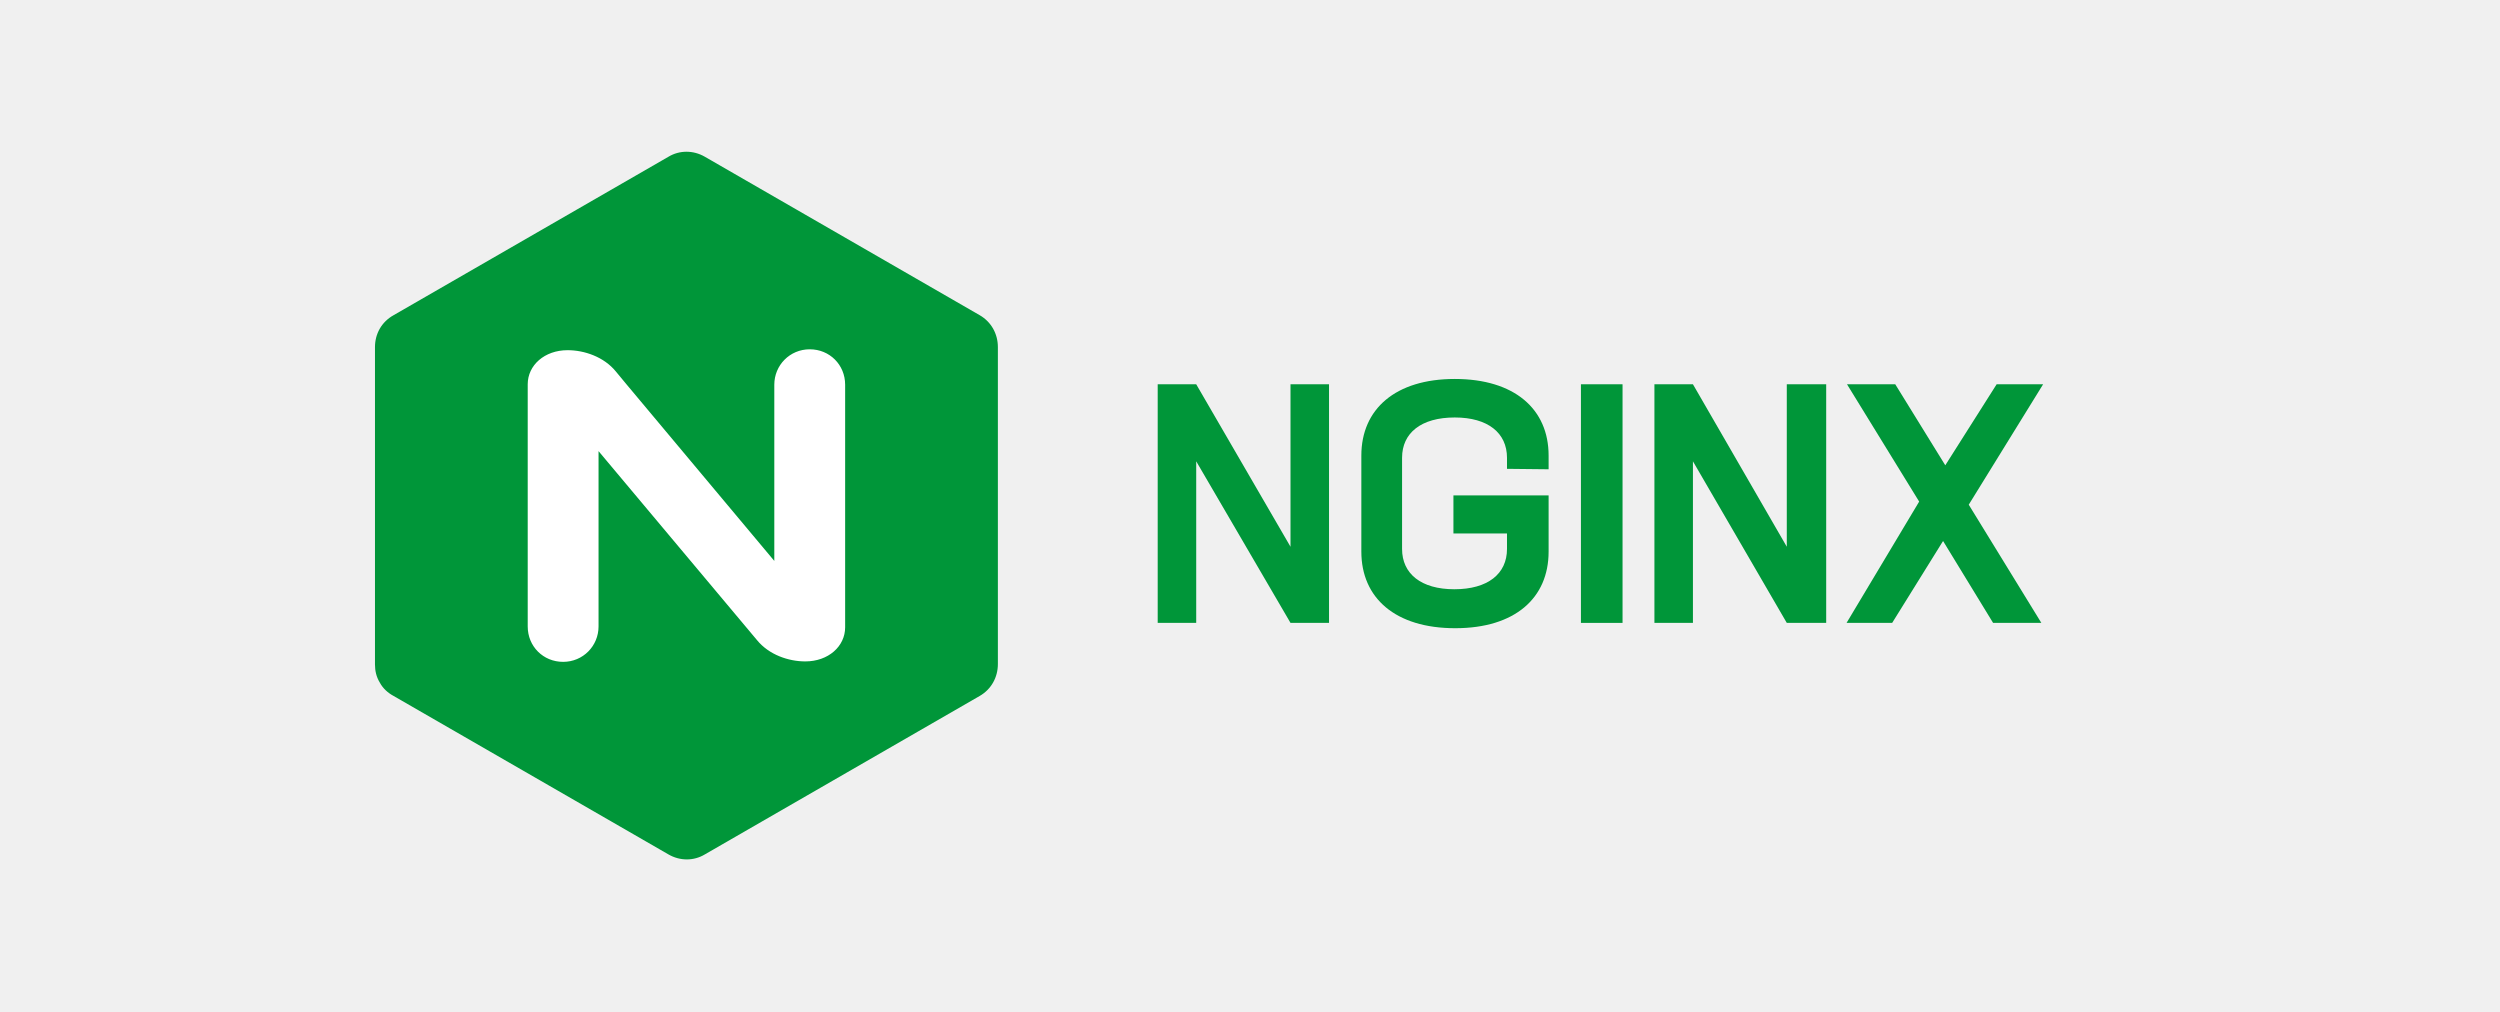
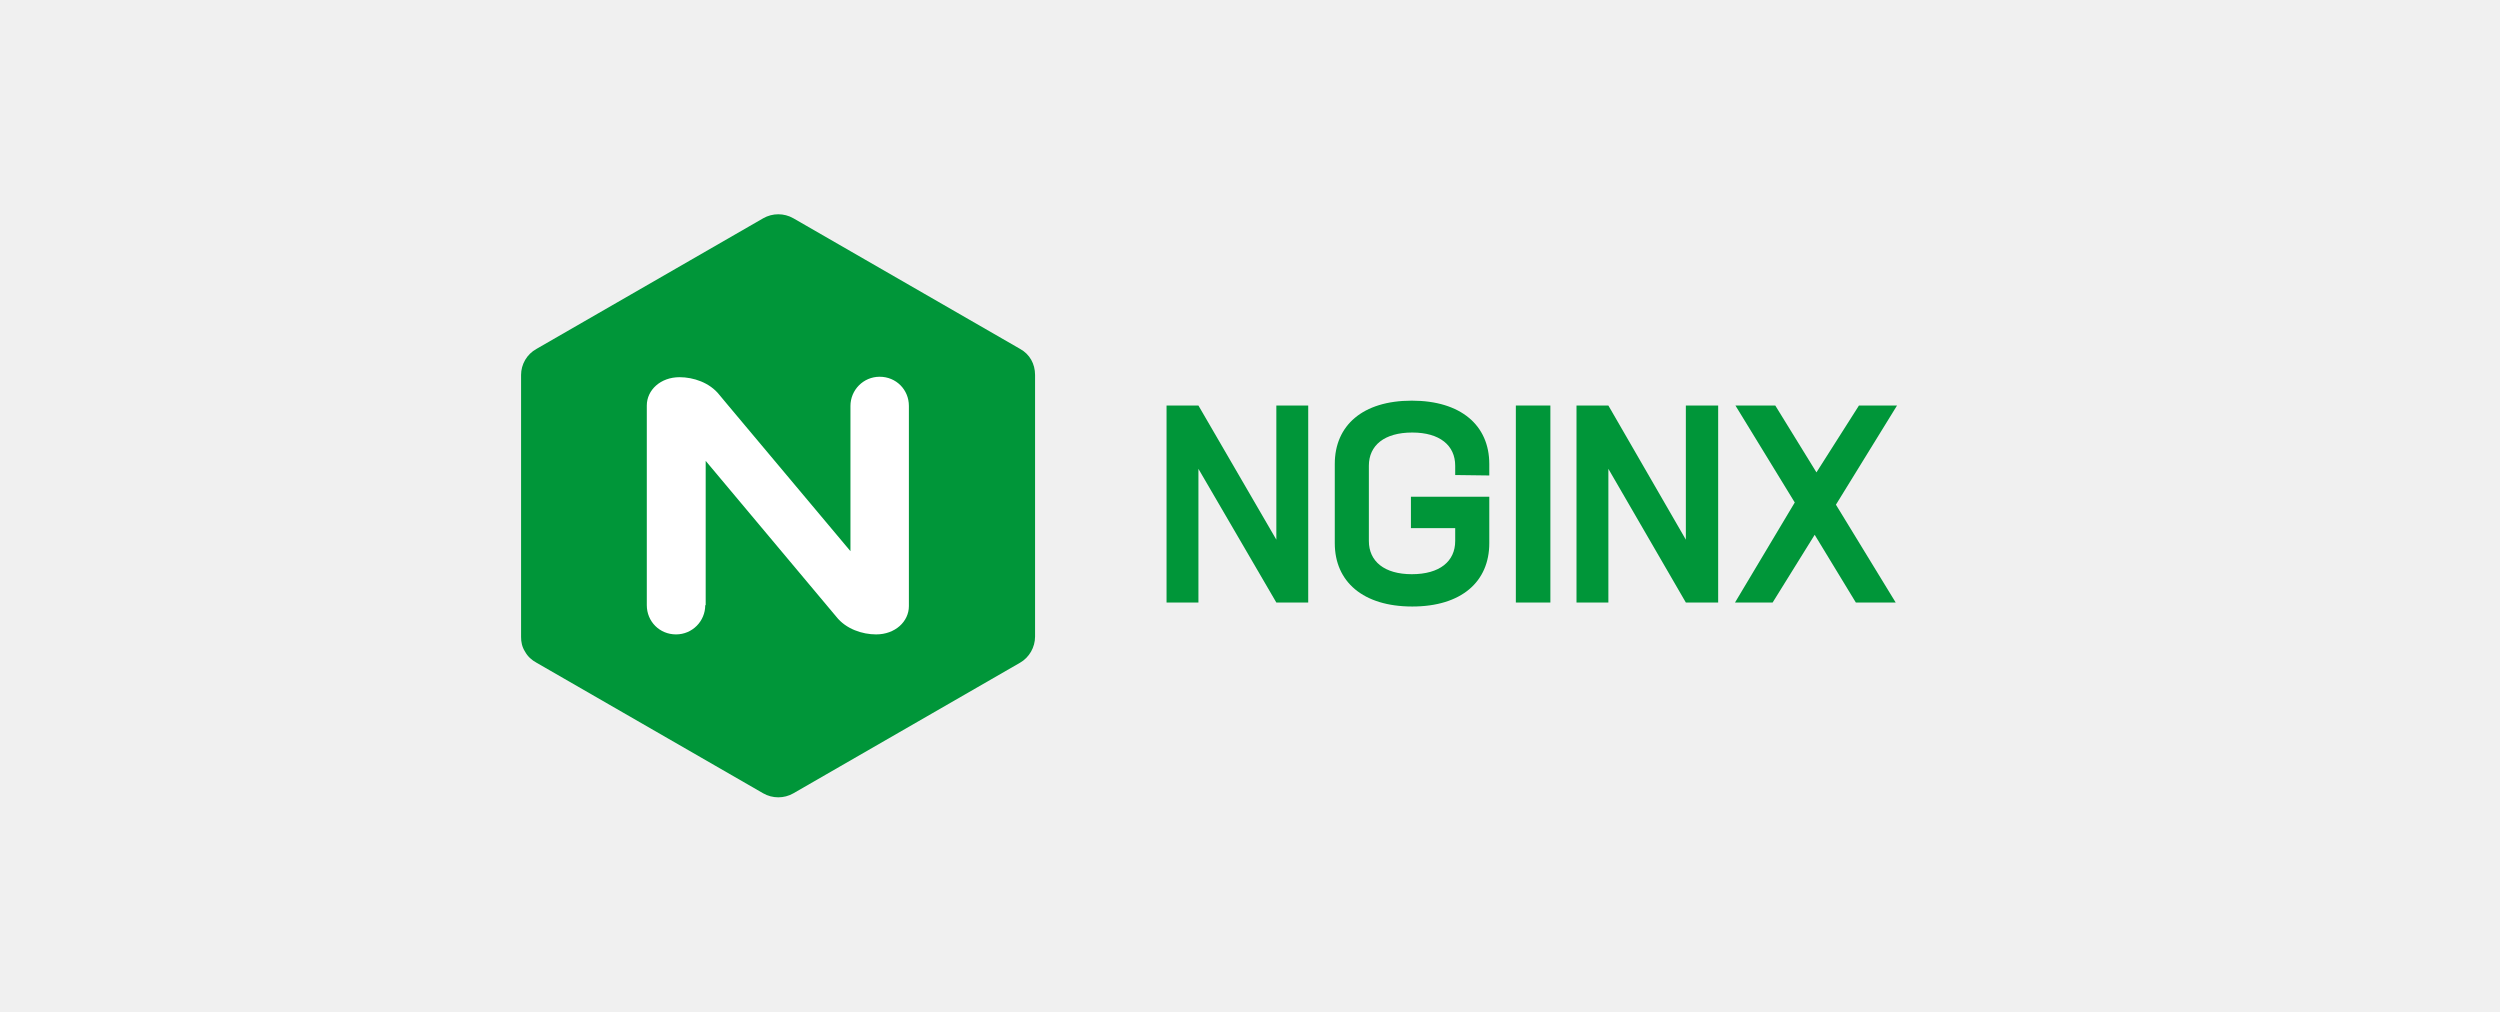
<svg xmlns="http://www.w3.org/2000/svg" version="1.1" id="Layer_1" x="0px" y="0px" viewBox="0 0 564.7 228.4" style="enable-background:new 0 0 564.7 228.4;" xml:space="preserve">
  <style type="text/css">
	.st0{fill:#009639;}
	.st1{fill:#FFFFFF;}
</style>
-   <polygon class="st0" points="461.5,86.8 451,86.8 439.4,105.1 428.1,86.8 417.2,86.8 433.5,113.3 417.1,140.7 427.4,140.7   438.9,122.2 450.2,140.7 461.1,140.7 444.7,114 " />
-   <polygon class="st0" points="403.6,86.8 403.6,123.5 382.4,86.8 373.7,86.8 373.7,140.7 382.4,140.7 382.4,104.2 403.6,140.7   412.5,140.7 412.5,86.8 " />
-   <rect x="357.1" y="86.8" class="st0" width="9.4" height="53.9" />
-   <path class="st0" d="M349.8,106v-3.1c0-10.5-7.7-17.3-21.2-17.3c-13.4,0-21.1,6.8-21.1,17.3v21.7c0,10.5,7.7,17.3,21.2,17.3  s21.1-6.8,21.1-17.3v-12.7h-21.5v8.6h12.1v3.5c0,5.6-4.3,9.1-11.9,9.1c-7.5,0-11.8-3.5-11.8-9.1v-20.6c0-5.6,4.3-9.1,11.9-9.1  c7.5,0,11.8,3.5,11.8,9.1v2.5L349.8,106L349.8,106z" />
-   <polygon class="st0" points="291.5,86.8 291.5,123.5 270.2,86.8 261.5,86.8 261.5,140.7 270.2,140.7 270.2,104.2 291.5,140.7   300.2,140.7 300.2,86.8 " />
-   <path class="st0" d="M85.8,154.2c0.7,1.3,1.8,2.3,3.1,3L151,193l0,0c2.6,1.5,5.7,1.5,8.2,0l62.1-35.8c2.6-1.5,4.1-4.2,4.1-7.2V78.4  l0,0c0-3-1.5-5.7-4.1-7.2l-62.1-35.8l0,0c-2.6-1.5-5.7-1.5-8.2,0l0,0L88.9,71.2c-2.7,1.5-4.2,4.2-4.2,7.2l0,0v71.7  C84.7,151.5,85,152.9,85.8,154.2" />
-   <path class="st1" d="M135.2,141.5c0,4.4-3.5,8-8,8s-8-3.5-8-8l0,0V86.8c0-4.3,3.8-7.7,9-7.7c3.8,0,8.2,1.5,10.9,4.8l2.4,2.9  l33.4,39.9V86.9l0,0c0-4.4,3.5-8,8-8s8,3.5,8,8l0,0v54.8c0,4.3-3.8,7.7-9,7.7c-3.8,0-8.2-1.5-10.9-4.8l-35.8-42.7V141.5L135.2,141.5  z" />
+   <polygon class="st0" points="428.5,91.6 419.9,91.6 410.3,106.7 401,91.6 392,91.6 405.4,113.5 391.9,136.1 400.4,136.1   409.9,120.8 419.2,136.1 428.2,136.1 414.7,114 " />
+   <polygon class="st0" points="380.8,91.6 380.8,121.9 363.3,91.6 356.1,91.6 356.1,136.1 363.3,136.1 363.3,105.9 380.8,136.1   388.1,136.1 388.1,91.6 " />
+   <rect x="342.4" y="91.6" class="st0" width="7.8" height="44.5" />
+   <path class="st0" d="M336.4,107.4v-2.6c0-8.7-6.4-14.3-17.5-14.3c-11.1,0-17.4,5.6-17.4,14.3v17.9c0,8.7,6.4,14.3,17.5,14.3  c11.1,0,17.4-5.6,17.4-14.3v-10.5h-17.7v7.1h10v2.9c0,4.6-3.5,7.5-9.8,7.5c-6.2,0-9.7-2.9-9.7-7.5v-17c0-4.6,3.5-7.5,9.8-7.5  c6.2,0,9.7,2.9,9.7,7.5v2.1L336.4,107.4L336.4,107.4z" />
+   <polygon class="st0" points="288.3,91.6 288.3,121.9 270.7,91.6 263.5,91.6 263.5,136.1 270.7,136.1 270.7,105.9 288.3,136.1   295.5,136.1 295.5,91.6 " />
+   <path class="st0" d="M118.6,147.2c0.6,1.1,1.5,1.9,2.6,2.5l51.2,29.5l0,0c2.1,1.2,4.7,1.2,6.8,0l51.2-29.5c2.1-1.2,3.4-3.5,3.4-5.9  V84.7l0,0c0-2.5-1.2-4.7-3.4-5.9l-51.2-29.5l0,0c-2.1-1.2-4.7-1.2-6.8,0l0,0l-51.2,29.5c-2.2,1.2-3.5,3.5-3.5,5.9l0,0v59.2  C117.7,145,117.9,146.1,118.6,147.2" />
+   <path class="st1" d="M159.3,136.7c0,3.6-2.9,6.6-6.6,6.6s-6.6-2.9-6.6-6.6l0,0V91.6c0-3.5,3.1-6.4,7.4-6.4c3.1,0,6.8,1.2,9,4l2,2.4  l27.6,32.9V91.7l0,0c0-3.6,2.9-6.6,6.6-6.6c3.7,0,6.6,2.9,6.6,6.6l0,0v45.2c0,3.5-3.1,6.4-7.4,6.4c-3.1,0-6.8-1.2-9-4l-29.5-35.2  V136.7L159.3,136.7z" />
</svg>
